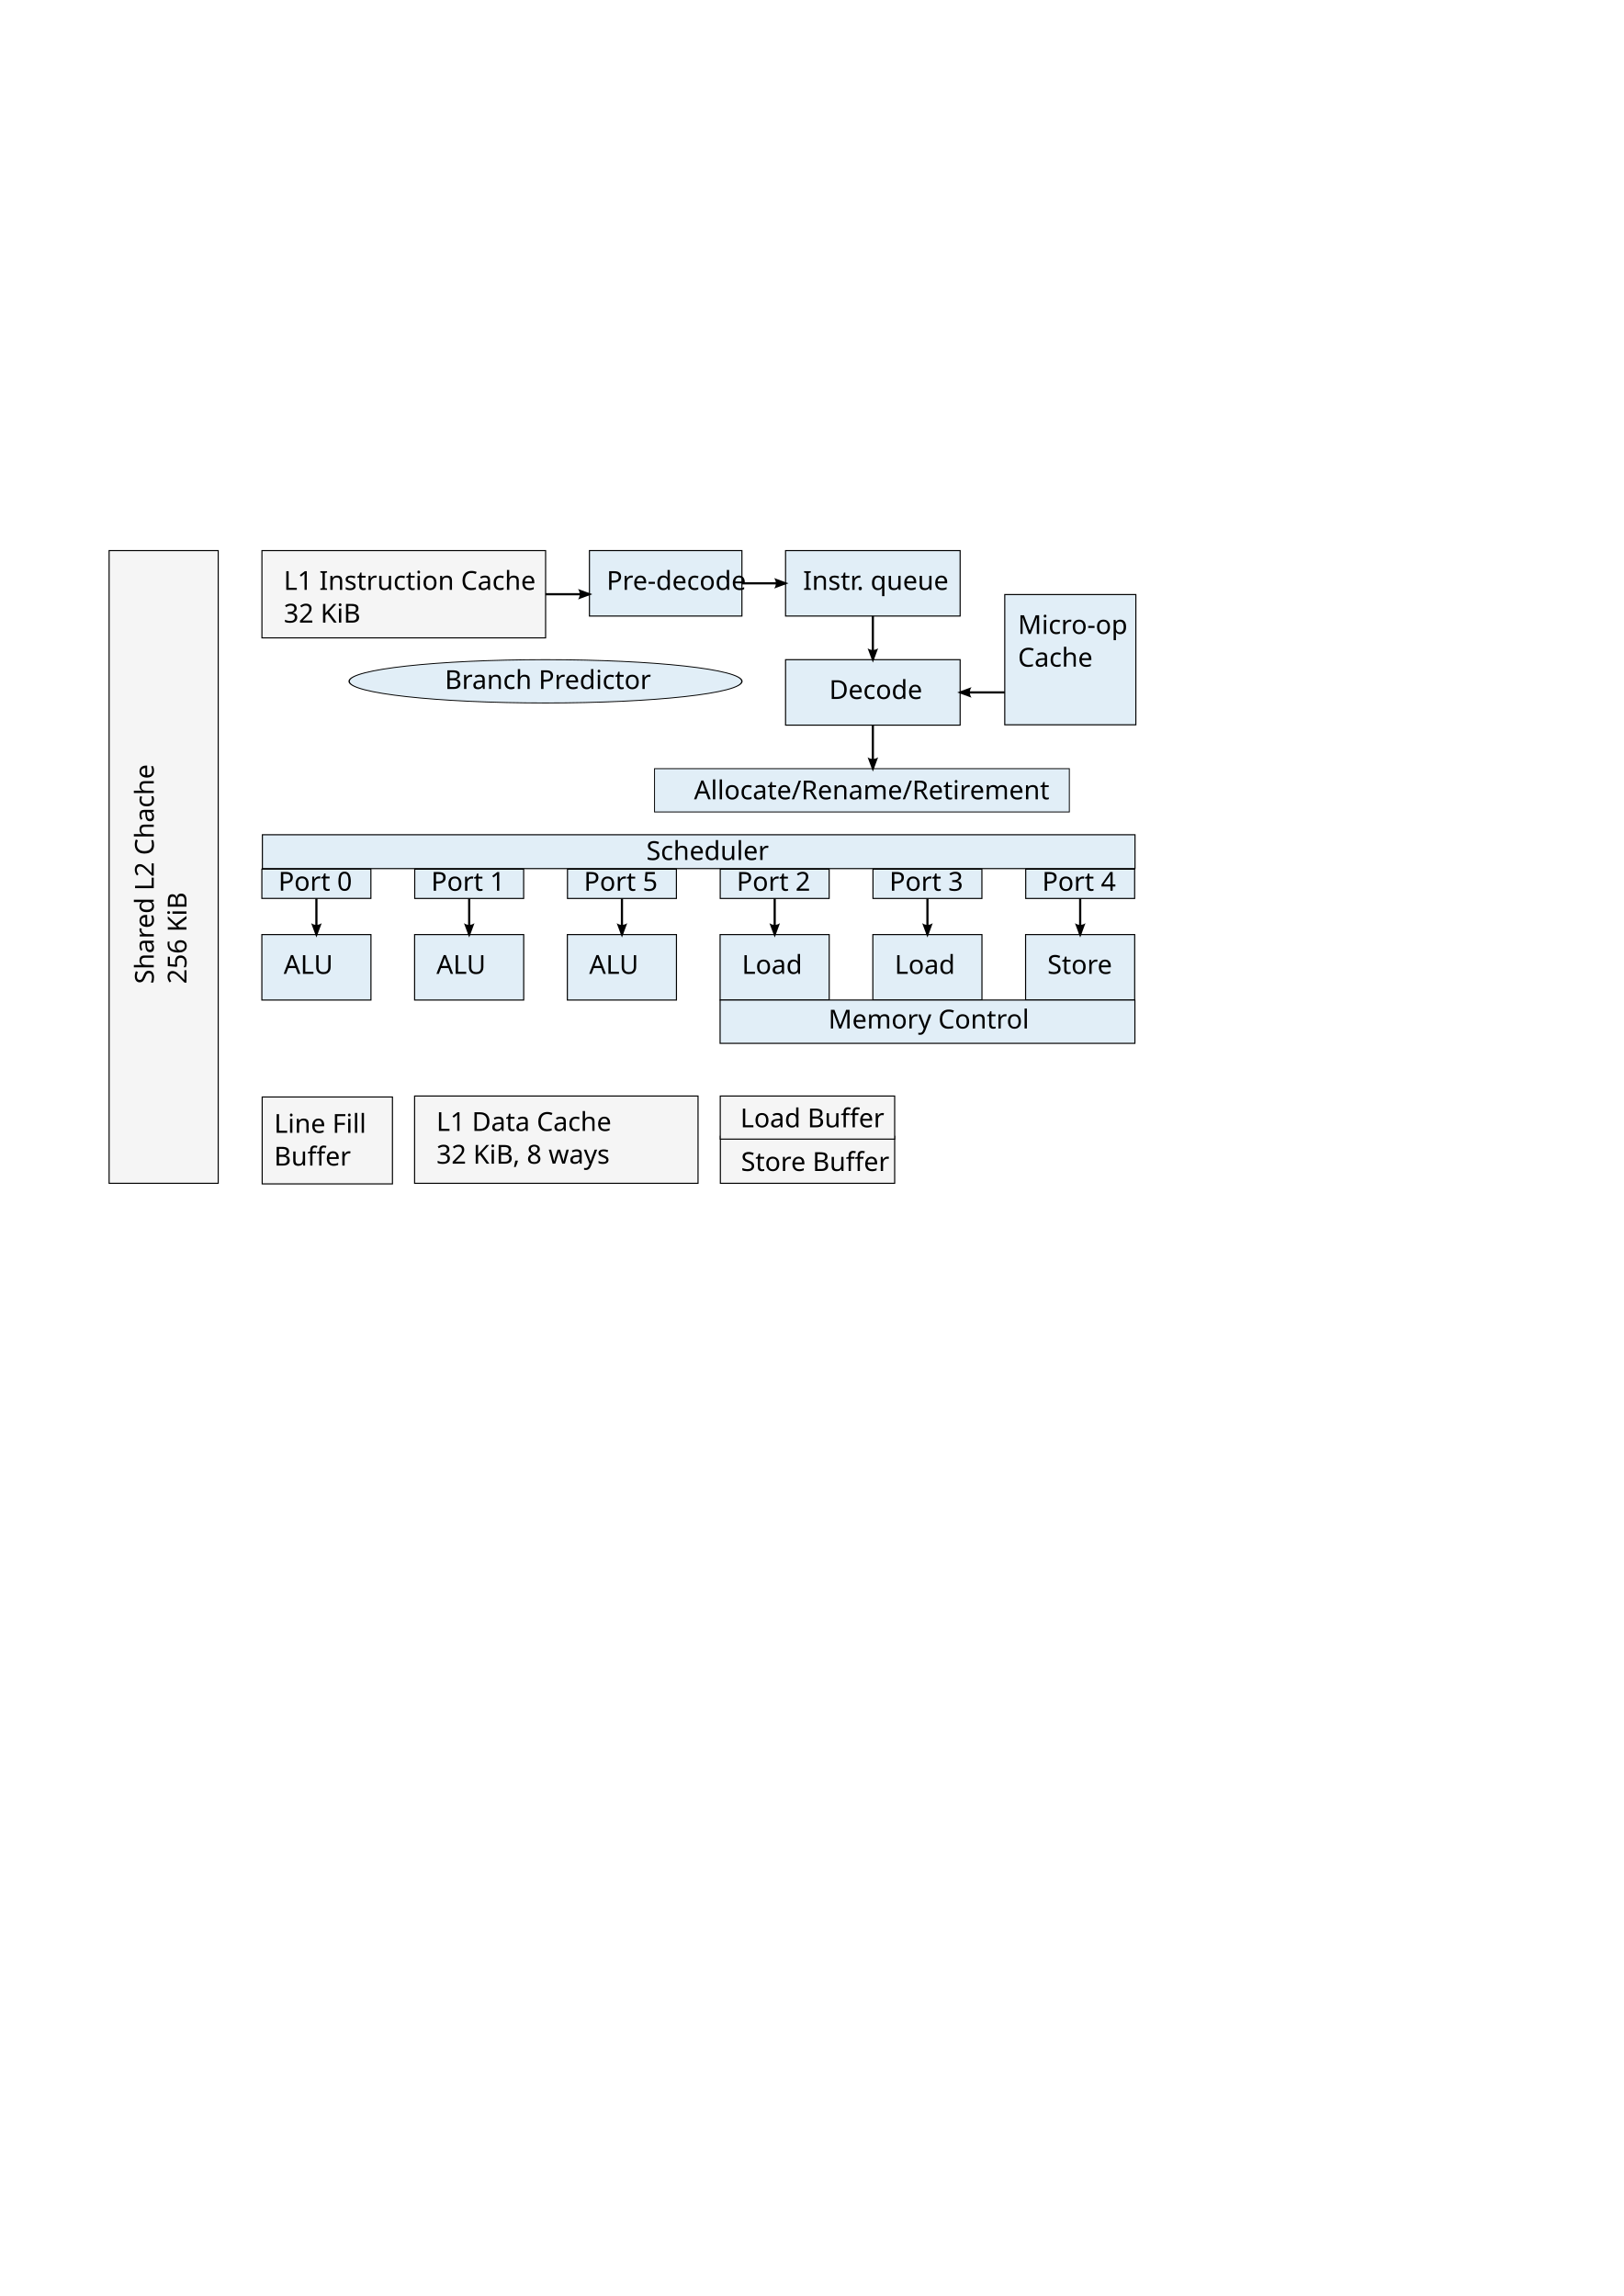
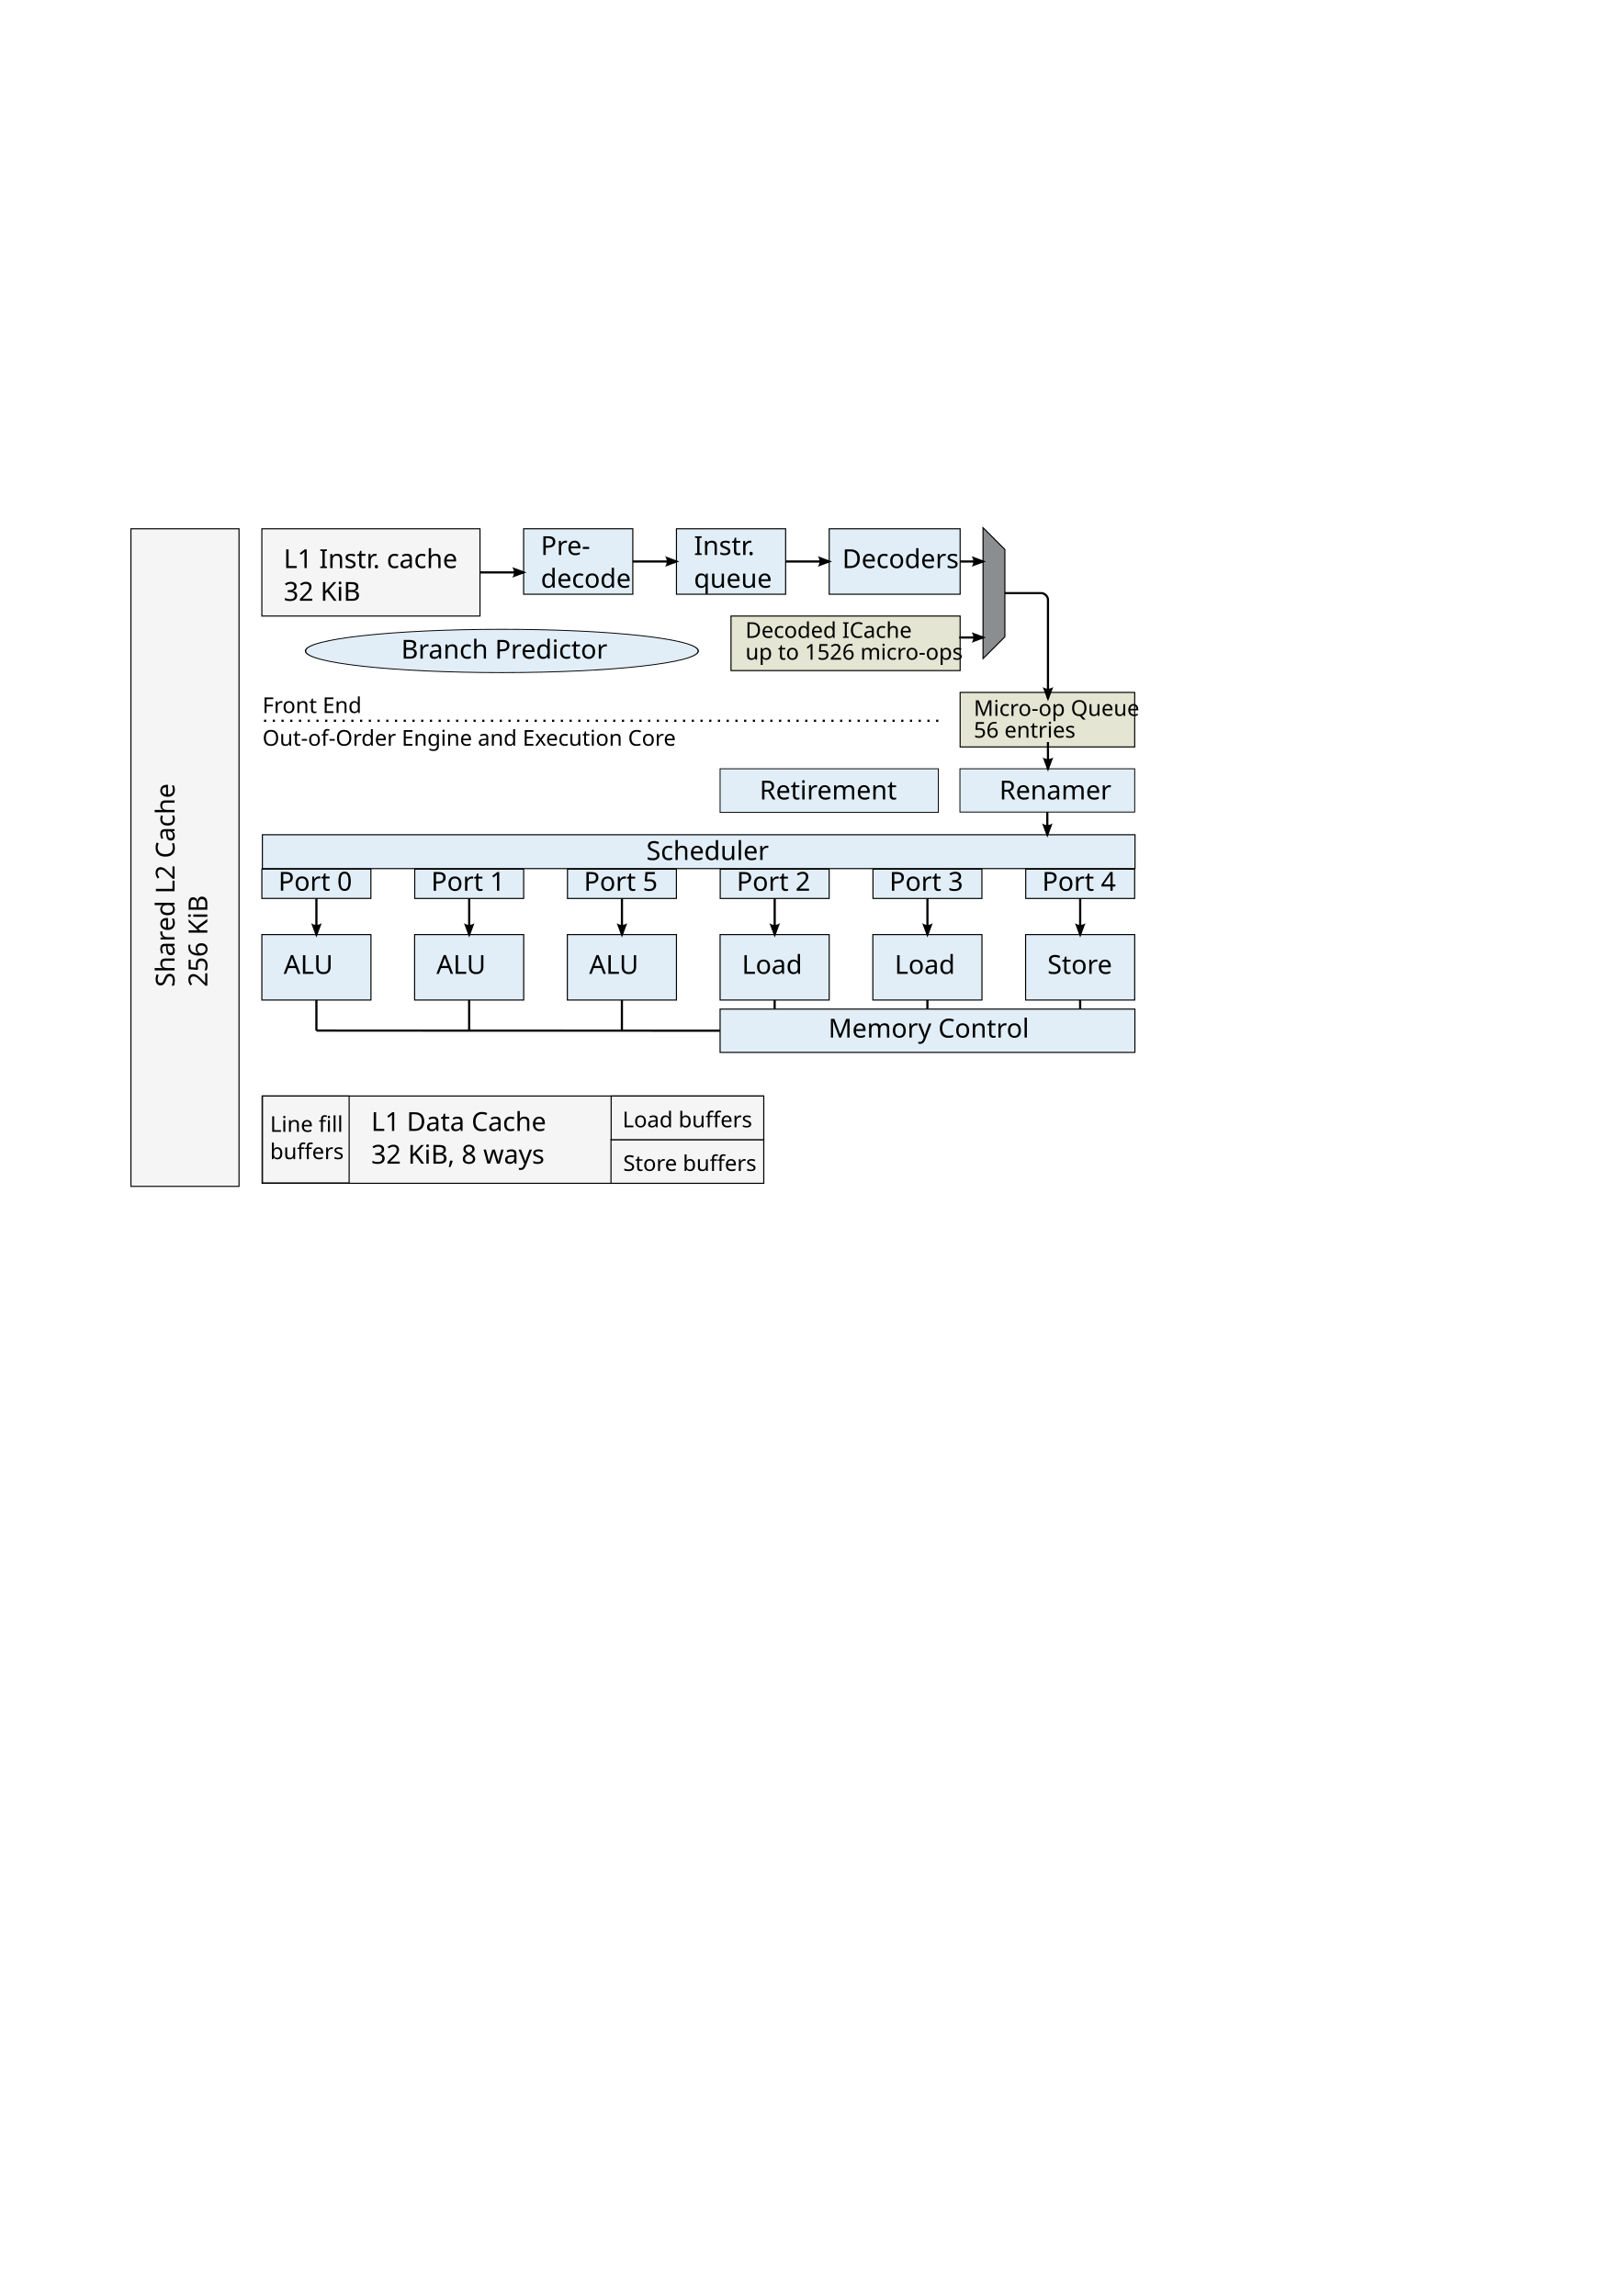
<svg xmlns="http://www.w3.org/2000/svg" width="744.094" height="1052.362" id="svg2" version="1.1">
  <defs id="defs4">
    <marker orient="auto" refY="0.0" refX="0.0" id="Arrow2Mend" style="overflow:visible;">
      <path id="path3941" style="fill-rule:evenodd;stroke-width:0.625;stroke-linejoin:round;" d="M 8.719,4.034 L -2.207,0.016 L 8.719,-4.002 C 6.973,-1.63 6.983,1.616 8.719,4.034 z " transform="scale(0.6) rotate(180) translate(0,0)" />
    </marker>
  </defs>
  <g id="layer1">
-     <rect style="fill:#f5f5f5;fill-opacity:1;stroke:#000000;stroke-width:0.5;stroke-miterlimit:4;stroke-opacity:1;stroke-dasharray:none;stroke-dashoffset:0" id="rect2987" width="130" height="40" x="120.035" y="252.362" />
-     <rect style="fill:#e1eef7;fill-opacity:1;stroke:#000000;stroke-width:0.5;stroke-miterlimit:4;stroke-opacity:1;stroke-dasharray:none;stroke-dashoffset:0" id="rect2987-2" width="69.881" height="30.01" x="270.119" y="252.357" />
-     <rect style="fill:#e1eef7;fill-opacity:1;stroke:#000000;stroke-width:0.407;stroke-miterlimit:4;stroke-opacity:1;stroke-dasharray:none;stroke-dashoffset:0" id="rect2987-9" width="190.093" height="19.843" x="299.953" y="352.316" />
-     <text xml:space="preserve" style="font-size:12px;font-style:normal;font-variant:normal;font-weight:normal;font-stretch:normal;line-height:125%;letter-spacing:0px;word-spacing:0px;fill:#000000;fill-opacity:1;stroke:none;font-family:cmr10;-inkscape-font-specification:cmr10" x="130.035" y="270.362" id="text3782">
-       <tspan id="tspan3784" x="130.035" y="270.362">L1 Instruction Cache</tspan>
-       <tspan x="130.035" y="285.362" id="tspan6061">32 KiB</tspan>
+     <rect style="fill:#f5f5f5;fill-opacity:1;stroke:#000000;stroke-width:0.5;stroke-miterlimit:4;stroke-opacity:1;stroke-dasharray:none;stroke-dashoffset:0" id="rect2987" width="99.965" height="40" x="120" y="242.362" />
+     <rect style="fill:#e1eef7;fill-opacity:1;stroke:#000000;stroke-width:0.5;stroke-miterlimit:4;stroke-opacity:1;stroke-dasharray:none;stroke-dashoffset:0" id="rect2987-2" width="50.035" height="30.01" x="239.965" y="242.353" />
+     <rect style="fill:#e1eef7;fill-opacity:1;stroke:#000000;stroke-width:0.407;stroke-miterlimit:4;stroke-opacity:1;stroke-dasharray:none;stroke-dashoffset:0" id="rect2987-9" width="80.093" height="19.843" x="439.907" y="352.362" />
+     <text xml:space="preserve" style="font-size:12px;font-style:normal;font-variant:normal;font-weight:normal;font-stretch:normal;line-height:125%;letter-spacing:0px;word-spacing:0px;fill:#000000;fill-opacity:1;stroke:none;font-family:cmr10;-inkscape-font-specification:cmr10" x="130" y="260.362" id="text3782">
+       <tspan id="tspan3784" x="130" y="260.362">L1 Instr. cache</tspan>
+       <tspan x="130" y="275.362" id="tspan6061">32 KiB</tspan>
    </text>
-     <text xml:space="preserve" style="font-size:12px;font-style:normal;font-variant:normal;font-weight:normal;font-stretch:normal;line-height:125%;letter-spacing:0px;word-spacing:0px;fill:#000000;fill-opacity:1;stroke:none;font-family:cmr10;-inkscape-font-specification:cmr10" x="278" y="270.362" id="text3786">
-       <tspan id="tspan3788" x="278" y="270.362">Pre-decode</tspan>
+     <text xml:space="preserve" style="font-size:12px;font-style:normal;font-variant:normal;font-weight:normal;font-stretch:normal;line-height:100%;letter-spacing:0px;word-spacing:0px;fill:#000000;fill-opacity:1;stroke:none;font-family:cmr10;-inkscape-font-specification:cmr10" x="247.846" y="254.357" id="text3786">
+       <tspan id="tspan3788" x="247.846" y="254.357">Pre-</tspan>
+       <tspan x="247.846" y="269.357" id="tspan5131">decode</tspan>
    </text>
-     <rect style="fill:#e1eef7;fill-opacity:1;stroke:#000000;stroke-width:0.5;stroke-miterlimit:4;stroke-opacity:1;stroke-dasharray:none;stroke-dashoffset:0" id="rect2987-9-5" width="80" height="30" x="360" y="252.362" />
-     <text xml:space="preserve" style="font-size:12px;font-style:normal;font-variant:normal;font-weight:normal;font-stretch:normal;line-height:125%;letter-spacing:0px;word-spacing:0px;fill:#000000;fill-opacity:1;stroke:none;font-family:cmr10;-inkscape-font-specification:cmr10" x="368" y="270.362" id="text3790">
-       <tspan id="tspan3792" x="368" y="270.362">Instr. queue</tspan>
+     <rect style="fill:#e1eef7;fill-opacity:1;stroke:#000000;stroke-width:0.5;stroke-miterlimit:4;stroke-opacity:1;stroke-dasharray:none;stroke-dashoffset:0" id="rect2987-9-5" width="50.035" height="30" x="310" y="242.362" />
+     <text xml:space="preserve" style="font-size:12px;font-style:normal;font-variant:normal;font-weight:normal;font-stretch:normal;line-height:100%;letter-spacing:0px;word-spacing:0px;fill:#000000;fill-opacity:1;stroke:none;font-family:cmr10;-inkscape-font-specification:cmr10" x="318" y="254.362" id="text3790">
+       <tspan id="tspan3792" x="318" y="254.362">Instr. </tspan>
+       <tspan x="318" y="269.362" id="tspan5133">queue</tspan>
    </text>
-     <rect style="fill:#e1eef7;fill-opacity:1;stroke:#000000;stroke-width:0.5;stroke-miterlimit:4;stroke-opacity:1;stroke-dasharray:none;stroke-dashoffset:0" id="rect2987-9-5-6" width="80" height="30" x="360" y="302.362" />
-     <text xml:space="preserve" style="font-size:12px;font-style:normal;font-variant:normal;font-weight:normal;font-stretch:normal;line-height:125%;letter-spacing:0px;word-spacing:0px;fill:#000000;fill-opacity:1;stroke:none;font-family:cmr10;-inkscape-font-specification:cmr10" x="380" y="320.362" id="text3794">
-       <tspan id="tspan3796" x="380" y="320.362">Decode</tspan>
+     <rect style="fill:#e1eef7;fill-opacity:1;stroke:#000000;stroke-width:0.5;stroke-miterlimit:4;stroke-opacity:1;stroke-dasharray:none;stroke-dashoffset:0" id="rect2987-9-5-6" width="60" height="30" x="380" y="242.362" />
+     <text xml:space="preserve" style="font-size:12px;font-style:normal;font-variant:normal;font-weight:normal;font-stretch:normal;line-height:125%;letter-spacing:0px;word-spacing:0px;fill:#000000;fill-opacity:1;stroke:none;font-family:cmr10;-inkscape-font-specification:cmr10" x="386" y="260.362" id="text3794">
+       <tspan id="tspan3796" x="386" y="260.362">Decoders</tspan>
    </text>
-     <rect style="fill:#e1eef7;fill-opacity:1;stroke:#000000;stroke-width:0.5;stroke-miterlimit:4;stroke-opacity:1;stroke-dasharray:none;stroke-dashoffset:0" id="rect2987-9-5-6-0" width="60.074" height="59.7" x="460.452" y="272.511" />
-     <text xml:space="preserve" style="font-size:12px;font-style:normal;font-variant:normal;font-weight:normal;font-stretch:normal;line-height:125%;letter-spacing:0px;word-spacing:0px;fill:#000000;fill-opacity:1;stroke:none;font-family:cmr10;-inkscape-font-specification:cmr10" x="466.489" y="290.559" id="text3798">
-       <tspan x="466.489" y="290.559" id="tspan5589">Micro-op</tspan>
-       <tspan x="466.489" y="305.559" id="tspan5593">Cache</tspan>
+     <rect style="fill:#e4e5d2;fill-opacity:1;stroke:#000000;stroke-width:0.5;stroke-miterlimit:4;stroke-opacity:1;stroke-dasharray:none;stroke-dashoffset:0" id="rect2987-9-5-6-0" width="105" height="25" x="335" y="282.362" />
+     <text xml:space="preserve" style="font-size:10px;font-style:normal;font-variant:normal;font-weight:normal;font-stretch:normal;line-height:100%;letter-spacing:0px;word-spacing:0px;fill:#000000;fill-opacity:1;stroke:none;font-family:cmr10;-inkscape-font-specification:cmr10" x="341.596" y="292.362" id="text3798">
+       <tspan x="341.596" y="292.362" id="tspan5593">Decoded ICache</tspan>
+       <tspan x="341.596" y="302.362" id="tspan5803">up to 1526 micro-ops</tspan>
    </text>
-     <path style="fill:none;stroke:#000000;stroke-width:1px;stroke-linecap:butt;stroke-linejoin:miter;stroke-opacity:1;marker-end:url(#Arrow2Mend)" d="m 250.035,272.362 20.084,0" id="path3902" />
-     <path style="fill:none;stroke:#000000;stroke-width:1px;stroke-linecap:butt;stroke-linejoin:miter;stroke-opacity:1;marker-end:url(#Arrow2Mend)" d="m 340,267.362 20,0" id="path3904" />
-     <path style="fill:none;stroke:#000000;stroke-width:1px;stroke-linecap:butt;stroke-linejoin:miter;stroke-opacity:1;marker-end:url(#Arrow2Mend)" d="m 400,282.362 0,20" id="path3906" />
-     <path style="fill:none;stroke:#000000;stroke-width:1px;stroke-linecap:butt;stroke-linejoin:miter;stroke-opacity:1;marker-end:url(#Arrow2Mend)" d="m 460.452,317.362 -20.452,0" id="path3908" />
-     <text xml:space="preserve" style="font-size:12px;font-style:normal;font-variant:normal;font-weight:normal;font-stretch:normal;line-height:125%;letter-spacing:0px;word-spacing:0px;fill:#000000;fill-opacity:1;stroke:none;font-family:cmr10;-inkscape-font-specification:cmr10" x="318.035" y="366.362" id="text3802">
-       <tspan id="tspan3804" x="318.035" y="366.362">Allocate/Rename/Retirement</tspan>
+     <path style="fill:none;stroke:#000000;stroke-width:1px;stroke-linecap:butt;stroke-linejoin:miter;stroke-opacity:1;marker-end:url(#Arrow2Mend);display:inline" d="m 219.965,262.362 20,0" id="path3902" />
+     <path style="fill:none;stroke:#000000;stroke-width:1px;stroke-linecap:butt;stroke-linejoin:miter;stroke-opacity:1;marker-end:url(#Arrow2Mend);display:inline" d="m 290,257.357 20,0" id="path3904" />
+     <path style="fill:none;stroke:#000000;stroke-width:1px;stroke-linecap:butt;stroke-linejoin:miter;stroke-opacity:1;marker-end:url(#Arrow2Mend)" d="m 360.035,257.362 19.965,0" id="path3906" />
+     <text xml:space="preserve" style="font-size:12px;font-style:normal;font-variant:normal;font-weight:normal;font-stretch:normal;line-height:125%;letter-spacing:0px;word-spacing:0px;fill:#000000;fill-opacity:1;stroke:none;font-family:cmr10;-inkscape-font-specification:cmr10" x="457.989" y="366.409" id="text3802">
+       <tspan id="tspan3804" x="457.989" y="366.409">Renamer</tspan>
    </text>
    <rect style="fill:#e1eef7;fill-opacity:1;stroke:#000000;stroke-width:0.5;stroke-miterlimit:4;stroke-opacity:1;stroke-dasharray:none;stroke-dashoffset:0" id="rect4921" width="399.906" height="15.523" x="120.239" y="382.601" />
    <text xml:space="preserve" style="font-size:12px;font-style:normal;font-variant:normal;font-weight:normal;font-stretch:normal;line-height:125%;letter-spacing:0px;word-spacing:0px;fill:#000000;fill-opacity:1;stroke:none;font-family:cmr10;-inkscape-font-specification:cmr10" x="296.192" y="394.171" id="text4923">
      <tspan id="tspan4925" x="296.192" y="394.171">Scheduler</tspan>
    </text>
    <rect style="fill:#e1eef7;fill-opacity:1;stroke:#000000;stroke-width:0.5;stroke-miterlimit:4;stroke-opacity:1;stroke-dasharray:none;stroke-dashoffset:0" id="rect4927" width="49.972" height="13.421" x="120" y="398.362" />
    <text xml:space="preserve" style="font-size:12px;font-style:normal;font-variant:normal;font-weight:normal;font-stretch:normal;line-height:125%;letter-spacing:0px;word-spacing:0px;fill:#000000;fill-opacity:1;stroke:none;font-family:cmr10;-inkscape-font-specification:cmr10" x="127.557" y="408.226" id="text4937">
      <tspan id="tspan4939" x="127.557" y="408.226">Port 0</tspan>
    </text>
    <rect style="fill:#e1eef7;fill-opacity:1;stroke:#000000;stroke-width:0.5;stroke-miterlimit:4;stroke-opacity:1;stroke-dasharray:none;stroke-dashoffset:0" id="rect4927-6" width="49.921" height="13.421" x="190.057" y="398.384" />
    <text xml:space="preserve" style="font-size:12px;font-style:normal;font-variant:normal;font-weight:normal;font-stretch:normal;line-height:125%;letter-spacing:0px;word-spacing:0px;fill:#000000;fill-opacity:1;stroke:none;font-family:cmr10;-inkscape-font-specification:cmr10" x="197.589" y="408.273" id="text4937-3">
      <tspan id="tspan4939-6" x="197.589" y="408.273">Port 1</tspan>
    </text>
    <rect style="fill:#e1eef7;fill-opacity:1;stroke:#000000;stroke-width:0.5;stroke-miterlimit:4;stroke-opacity:1;stroke-dasharray:none;stroke-dashoffset:0" id="rect4927-3" width="49.921" height="13.421" x="260.057" y="398.384" />
    <text xml:space="preserve" style="font-size:12px;font-style:normal;font-variant:normal;font-weight:normal;font-stretch:normal;line-height:125%;letter-spacing:0px;word-spacing:0px;fill:#000000;fill-opacity:1;stroke:none;font-family:cmr10;-inkscape-font-specification:cmr10" x="267.589" y="408.273" id="text4937-8">
      <tspan id="tspan4939-2" x="267.589" y="408.273">Port 5</tspan>
    </text>
    <rect style="fill:#e1eef7;fill-opacity:1;stroke:#000000;stroke-width:0.5;stroke-miterlimit:4;stroke-opacity:1;stroke-dasharray:none;stroke-dashoffset:0" id="rect4927-7" width="49.921" height="13.421" x="330.057" y="398.384" />
    <text xml:space="preserve" style="font-size:12px;font-style:normal;font-variant:normal;font-weight:normal;font-stretch:normal;line-height:125%;letter-spacing:0px;word-spacing:0px;fill:#000000;fill-opacity:1;stroke:none;font-family:cmr10;-inkscape-font-specification:cmr10" x="337.589" y="408.273" id="text4937-0">
      <tspan id="tspan4939-4" x="337.589" y="408.273">Port 2</tspan>
    </text>
    <rect style="fill:#e1eef7;fill-opacity:1;stroke:#000000;stroke-width:0.5;stroke-miterlimit:4;stroke-opacity:1;stroke-dasharray:none;stroke-dashoffset:0" id="rect4927-4" width="49.921" height="13.421" x="400.057" y="398.384" />
    <text xml:space="preserve" style="font-size:12px;font-style:normal;font-variant:normal;font-weight:normal;font-stretch:normal;line-height:125%;letter-spacing:0px;word-spacing:0px;fill:#000000;fill-opacity:1;stroke:none;font-family:cmr10;-inkscape-font-specification:cmr10" x="407.589" y="408.273" id="text4937-05">
      <tspan id="tspan4939-8" x="407.589" y="408.273">Port 3</tspan>
    </text>
    <rect style="fill:#e1eef7;fill-opacity:1;stroke:#000000;stroke-width:0.5;stroke-miterlimit:4;stroke-opacity:1;stroke-dasharray:none;stroke-dashoffset:0" id="rect4927-69" width="49.921" height="13.421" x="470.057" y="398.384" />
    <text xml:space="preserve" style="font-size:12px;font-style:normal;font-variant:normal;font-weight:normal;font-stretch:normal;line-height:125%;letter-spacing:0px;word-spacing:0px;fill:#000000;fill-opacity:1;stroke:none;font-family:cmr10;-inkscape-font-specification:cmr10" x="477.589" y="408.273" id="text4937-9">
      <tspan id="tspan4939-9" x="477.589" y="408.273">Port 4</tspan>
    </text>
-     <rect style="fill:#f5f5f5;fill-opacity:1;stroke:#000000;stroke-width:0.5;stroke-miterlimit:4;stroke-opacity:1;stroke-dasharray:none;stroke-dashoffset:0" id="rect5069" width="50" height="290" x="50" y="252.362" />
-     <text xml:space="preserve" style="font-size:12px;font-style:normal;font-variant:normal;font-weight:normal;font-stretch:normal;text-align:start;line-height:125%;letter-spacing:0px;word-spacing:0px;writing-mode:lr-tb;text-anchor:start;fill:#000000;fill-opacity:1;stroke:none;font-family:cmr10;-inkscape-font-specification:cmr10" x="-450.96" y="70.461" id="text5071" transform="matrix(0,-1,1,0,0,0)">
-       <tspan x="-450.96" y="70.461" id="tspan6059">Shared L2 Chache</tspan>
-       <tspan x="-450.96" y="85.461" id="tspan6067">256 KiB</tspan>
+     <rect style="fill:#f5f5f5;fill-opacity:1;stroke:#000000;stroke-width:0.5;stroke-miterlimit:4;stroke-opacity:1;stroke-dasharray:none;stroke-dashoffset:0" id="rect5069" width="49.539" height="301.402" x="60" y="242.362" />
+     <text xml:space="preserve" style="font-size:12px;font-style:normal;font-variant:normal;font-weight:normal;font-stretch:normal;text-align:start;line-height:125%;letter-spacing:0px;word-spacing:0px;writing-mode:lr-tb;text-anchor:start;fill:#000000;fill-opacity:1;stroke:none;font-family:cmr10;-inkscape-font-specification:cmr10" x="-452.362" y="80" id="text5071" transform="matrix(0,-1,1,0,0,0)">
+       <tspan x="-452.362" y="80" id="tspan6059">Shared L2 Cache</tspan>
+       <tspan x="-452.362" y="95" id="tspan6067">256 KiB</tspan>
    </text>
    <rect style="fill:#e1eef7;fill-opacity:1;stroke:#000000;stroke-width:0.5;stroke-miterlimit:4;stroke-opacity:1;stroke-dasharray:none;stroke-dashoffset:0" id="rect5077" width="50" height="30" x="120" y="428.362" />
    <text xml:space="preserve" style="font-size:12px;font-style:normal;font-variant:normal;font-weight:normal;font-stretch:normal;line-height:125%;letter-spacing:0px;word-spacing:0px;fill:#000000;fill-opacity:1;stroke:none;font-family:cmr10;-inkscape-font-specification:cmr10" x="130" y="446.362" id="text5079">
      <tspan id="tspan5081" x="130" y="446.362">ALU</tspan>
    </text>
    <rect style="fill:#e1eef7;fill-opacity:1;stroke:#000000;stroke-width:0.5;stroke-miterlimit:4;stroke-opacity:1;stroke-dasharray:none;stroke-dashoffset:0" id="rect5077-3" width="50" height="30" x="190" y="428.362" />
    <text xml:space="preserve" style="font-size:12px;font-style:normal;font-variant:normal;font-weight:normal;font-stretch:normal;line-height:125%;letter-spacing:0px;word-spacing:0px;fill:#000000;fill-opacity:1;stroke:none;font-family:cmr10;-inkscape-font-specification:cmr10" x="200" y="446.362" id="text5079-7">
      <tspan id="tspan5081-3" x="200" y="446.362">ALU</tspan>
    </text>
    <rect style="fill:#e1eef7;fill-opacity:1;stroke:#000000;stroke-width:0.5;stroke-miterlimit:4;stroke-opacity:1;stroke-dasharray:none;stroke-dashoffset:0" id="rect5077-1" width="50" height="30" x="260" y="428.362" />
    <text xml:space="preserve" style="font-size:12px;font-style:normal;font-variant:normal;font-weight:normal;font-stretch:normal;line-height:125%;letter-spacing:0px;word-spacing:0px;fill:#000000;fill-opacity:1;stroke:none;font-family:cmr10;-inkscape-font-specification:cmr10" x="270" y="446.362" id="text5079-1">
      <tspan id="tspan5081-8" x="270" y="446.362">ALU</tspan>
    </text>
    <rect style="fill:#e1eef7;fill-opacity:1;stroke:#000000;stroke-width:0.5;stroke-miterlimit:4;stroke-opacity:1;stroke-dasharray:none;stroke-dashoffset:0" id="rect5077-4" width="50" height="30" x="330" y="428.362" />
    <text xml:space="preserve" style="font-size:12px;font-style:normal;font-variant:normal;font-weight:normal;font-stretch:normal;line-height:125%;letter-spacing:0px;word-spacing:0px;fill:#000000;fill-opacity:1;stroke:none;font-family:cmr10;-inkscape-font-specification:cmr10" x="340" y="446.362" id="text5079-15">
      <tspan id="tspan5081-9" x="340" y="446.362">Load</tspan>
    </text>
    <rect style="fill:#e1eef7;fill-opacity:1;stroke:#000000;stroke-width:0.5;stroke-miterlimit:4;stroke-opacity:1;stroke-dasharray:none;stroke-dashoffset:0" id="rect5077-4-8" width="50" height="30" x="400" y="428.362" />
    <text xml:space="preserve" style="font-size:12px;font-style:normal;font-variant:normal;font-weight:normal;font-stretch:normal;line-height:125%;letter-spacing:0px;word-spacing:0px;fill:#000000;fill-opacity:1;stroke:none;font-family:cmr10;-inkscape-font-specification:cmr10" x="410" y="446.362" id="text5079-15-9">
      <tspan id="tspan5081-9-4" x="410" y="446.362">Load</tspan>
    </text>
    <rect style="fill:#e1eef7;fill-opacity:1;stroke:#000000;stroke-width:0.5;stroke-miterlimit:4;stroke-opacity:1;stroke-dasharray:none;stroke-dashoffset:0" id="rect5077-4-8-1" width="50" height="30" x="470" y="428.362" />
    <text xml:space="preserve" style="font-size:12px;font-style:normal;font-variant:normal;font-weight:normal;font-stretch:normal;line-height:125%;letter-spacing:0px;word-spacing:0px;fill:#000000;fill-opacity:1;stroke:none;font-family:cmr10;-inkscape-font-specification:cmr10" x="480" y="446.362" id="text5079-15-9-0">
      <tspan id="tspan5081-9-4-8" x="480" y="446.362">Store</tspan>
    </text>
    <path style="fill:none;stroke:#000000;stroke-width:1px;stroke-linecap:butt;stroke-linejoin:miter;stroke-opacity:1;marker-end:url(#Arrow2Mend)" d="m 215.018,411.805 0,16.557" id="path5179" />
    <path style="fill:none;stroke:#000000;stroke-width:1px;stroke-linecap:butt;stroke-linejoin:miter;stroke-opacity:1;marker-end:url(#Arrow2Mend)" d="m 285.018,411.805 0,16.557" id="path5181" />
    <path style="fill:none;stroke:#000000;stroke-width:1px;stroke-linecap:butt;stroke-linejoin:miter;stroke-opacity:1;marker-end:url(#Arrow2Mend)" d="m 355.018,411.805 0,16.557" id="path5183" />
    <path style="fill:none;stroke:#000000;stroke-width:1px;stroke-linecap:butt;stroke-linejoin:miter;stroke-opacity:1;marker-end:url(#Arrow2Mend)" d="m 425.018,411.805 0,16.557" id="path5185" />
    <path style="fill:none;stroke:#000000;stroke-width:1px;stroke-linecap:butt;stroke-linejoin:miter;stroke-opacity:1;marker-end:url(#Arrow2Mend)" d="m 495.018,411.805 0,16.557" id="path5187" />
-     <rect style="fill:#e1eef7;fill-opacity:1;stroke:#000000;stroke-width:0.5;stroke-miterlimit:4;stroke-opacity:1;stroke-dasharray:none;stroke-dashoffset:0" id="rect5371" width="190.09" height="19.849" x="330" y="458.362" />
-     <text xml:space="preserve" style="font-size:12px;font-style:normal;font-variant:normal;font-weight:normal;font-stretch:normal;line-height:125%;letter-spacing:0px;word-spacing:0px;fill:#000000;fill-opacity:1;stroke:none;font-family:cmr10;-inkscape-font-specification:cmr10" x="379.623" y="471.407" id="text5373">
-       <tspan id="tspan5375" x="379.623" y="471.407">Memory Control</tspan>
+     <rect style="fill:#e1eef7;fill-opacity:1;stroke:#000000;stroke-width:0.5;stroke-miterlimit:4;stroke-opacity:1;stroke-dasharray:none;stroke-dashoffset:0" id="rect5371" width="190.09" height="19.849" x="330" y="462.513" />
+     <text xml:space="preserve" style="font-size:12px;font-style:normal;font-variant:normal;font-weight:normal;font-stretch:normal;line-height:125%;letter-spacing:0px;word-spacing:0px;fill:#000000;fill-opacity:1;stroke:none;font-family:cmr10;-inkscape-font-specification:cmr10" x="379.623" y="475.558" id="text5373">
+       <tspan id="tspan5375" x="379.623" y="475.558">Memory Control</tspan>
    </text>
-     <rect style="fill:#f5f5f5;fill-opacity:1;stroke:#000000;stroke-width:0.5;stroke-miterlimit:4;stroke-opacity:1;stroke-dasharray:none;stroke-dashoffset:0" id="rect5377" width="129.895" height="40.008" x="189.996" y="502.358" />
-     <text xml:space="preserve" style="font-size:12px;font-style:normal;font-variant:normal;font-weight:normal;font-stretch:normal;line-height:125%;letter-spacing:0px;word-spacing:0px;fill:#000000;fill-opacity:1;stroke:none;font-family:cmr10;-inkscape-font-specification:cmr10" x="200" y="518.362" id="text5379">
-       <tspan id="tspan5381" x="200" y="518.362">L1 Data Cache</tspan>
-       <tspan x="200" y="533.362" id="tspan6027">32 KiB, 8 ways</tspan>
+     <rect style="fill:#f5f5f5;fill-opacity:1;stroke:#000000;stroke-width:0.5;stroke-miterlimit:4;stroke-opacity:1;stroke-dasharray:none;stroke-dashoffset:0" id="rect5377" width="229.895" height="40.008" x="120.105" y="502.354" />
+     <text xml:space="preserve" style="font-size:12px;font-style:normal;font-variant:normal;font-weight:normal;font-stretch:normal;line-height:125%;letter-spacing:0px;word-spacing:0px;fill:#000000;fill-opacity:1;stroke:none;font-family:cmr10;-inkscape-font-specification:cmr10" x="170.109" y="518.358" id="text5379">
+       <tspan id="tspan5381" x="170.109" y="518.358">L1 Data Cache</tspan>
+       <tspan x="170.109" y="533.358" id="tspan6027">32 KiB, 8 ways</tspan>
    </text>
-     <path style="fill:none;stroke:#000000;stroke-width:1px;stroke-linecap:butt;stroke-linejoin:miter;stroke-opacity:1;marker-end:url(#Arrow2Mend)" d="m 400,332.362 0,19.953" id="path5595" />
-     <rect style="fill:#f5f5f5;fill-opacity:1;stroke:#000000;stroke-width:0.502;stroke-linecap:butt;stroke-linejoin:miter;stroke-miterlimit:4;stroke-opacity:1;stroke-dasharray:none;stroke-dashoffset:0" id="rect5802" width="79.875" height="21.555" x="330.125" y="520.807" />
-     <text xml:space="preserve" style="font-size:12px;font-style:normal;font-variant:normal;font-weight:normal;font-stretch:normal;line-height:125%;letter-spacing:0px;word-spacing:0px;fill:#000000;fill-opacity:1;stroke:none;font-family:cmr10;-inkscape-font-specification:cmr10" x="339.582" y="536.69" id="text5804">
-       <tspan id="tspan5806" x="339.582" y="536.69">Store Buffer</tspan>
+     <rect style="fill:#f5f5f5;fill-opacity:1;stroke:#000000;stroke-width:0.502;stroke-linecap:butt;stroke-linejoin:miter;stroke-miterlimit:4;stroke-opacity:1;stroke-dasharray:none;stroke-dashoffset:0" id="rect5802" width="70" height="20" x="280" y="522.362" />
+     <text xml:space="preserve" style="font-size:10px;font-style:normal;font-variant:normal;font-weight:normal;font-stretch:normal;line-height:125%;letter-spacing:0px;word-spacing:0px;fill:#000000;fill-opacity:1;stroke:none;font-family:cmr10;-inkscape-font-specification:cmr10" x="285.582" y="536.69" id="text5804">
+       <tspan id="tspan5806" x="285.582" y="536.69">Store buffers</tspan>
    </text>
    <path style="fill:none;stroke:#000000;stroke-width:1px;stroke-linecap:butt;stroke-linejoin:miter;stroke-opacity:1;marker-end:url(#Arrow2Mend)" d="m 145,411.783 0,16.579" id="path5808" />
-     <path style="fill:#e1eef7;fill-opacity:1;stroke:#000000;stroke-width:0.615;stroke-linecap:butt;stroke-linejoin:miter;stroke-miterlimit:4;stroke-opacity:1;stroke-dasharray:none;stroke-dashoffset:0" id="path5997" d="m 340,317.362 a 90,15 0 1 1 -180,0 90,15 0 1 1 180,0 z" transform="matrix(1.000014,0,0,0.6615154,-0.00337432,102.3437)" />
-     <text xml:space="preserve" style="font-size:12px;font-style:normal;font-variant:normal;font-weight:normal;font-stretch:normal;line-height:125%;letter-spacing:0px;word-spacing:0px;fill:#000000;fill-opacity:1;stroke:none;font-family:cmr10;-inkscape-font-specification:cmr10" x="203.857" y="315.791" id="text5999">
-       <tspan id="tspan6001" x="203.857" y="315.791">Branch Predictor</tspan>
+     <path style="fill:#e1eef7;fill-opacity:1;stroke:#000000;stroke-width:0.615;stroke-linecap:butt;stroke-linejoin:miter;stroke-miterlimit:4;stroke-opacity:1;stroke-dasharray:none;stroke-dashoffset:0" id="path5997" d="m 340,317.362 a 90,15 0 1 1 -180,0 90,15 0 1 1 180,0 z" transform="matrix(1.000014,0,0,0.6615154,-20.00216,88.42221)" />
+     <text xml:space="preserve" style="font-size:12px;font-style:normal;font-variant:normal;font-weight:normal;font-stretch:normal;line-height:125%;letter-spacing:0px;word-spacing:0px;fill:#000000;fill-opacity:1;stroke:none;font-family:cmr10;-inkscape-font-specification:cmr10" x="183.858" y="301.869" id="text5999">
+       <tspan id="tspan6001" x="183.858" y="301.869">Branch Predictor</tspan>
    </text>
-     <rect style="fill:#f5f5f5;fill-opacity:1;stroke:#000000;stroke-width:0.499;stroke-linecap:butt;stroke-linejoin:miter;stroke-miterlimit:4;stroke-opacity:1;stroke-dasharray:none;stroke-dashoffset:0" id="rect5802-7" width="79.928" height="19.746" x="330.072" y="502.362" />
-     <text xml:space="preserve" style="font-size:12px;font-style:normal;font-variant:normal;font-weight:normal;font-stretch:normal;line-height:125%;letter-spacing:0px;word-spacing:0px;fill:#000000;fill-opacity:1;stroke:none;font-family:cmr10;-inkscape-font-specification:cmr10" x="339.277" y="516.69" id="text5804-6">
-       <tspan id="tspan5806-2" x="339.277" y="516.69">Load Buffer</tspan>
+     <rect style="fill:#f5f5f5;fill-opacity:1;stroke:#000000;stroke-width:0.499;stroke-linecap:butt;stroke-linejoin:miter;stroke-miterlimit:4;stroke-opacity:1;stroke-dasharray:none;stroke-dashoffset:0" id="rect5802-7" width="69.928" height="20" x="280.072" y="502.362" />
+     <text xml:space="preserve" style="font-size:10px;font-style:normal;font-variant:normal;font-weight:normal;font-stretch:normal;line-height:125%;letter-spacing:0px;word-spacing:0px;fill:#000000;fill-opacity:1;stroke:none;font-family:cmr10;-inkscape-font-specification:cmr10" x="285.277" y="516.69" id="text5804-6">
+       <tspan id="tspan5806-2" x="285.277" y="516.69">Load buffers</tspan>
    </text>
-     <rect style="fill:#f5f5f5;fill-opacity:1;stroke:#000000;stroke-width:0.5;stroke-linecap:butt;stroke-linejoin:miter;stroke-miterlimit:4;stroke-opacity:1;stroke-dasharray:none;stroke-dashoffset:0" id="rect5802-7-1" width="59.705" height="39.825" x="120.148" y="502.804" />
-     <text xml:space="preserve" style="font-size:12px;font-style:normal;font-variant:normal;font-weight:normal;font-stretch:normal;line-height:125%;letter-spacing:0px;word-spacing:0px;fill:#000000;fill-opacity:1;stroke:none;font-family:cmr10;-inkscape-font-specification:cmr10" x="125.621" y="519.227" id="text6053">
-       <tspan id="tspan6055" x="125.621" y="519.227">Line Fill</tspan>
-       <tspan x="125.621" y="534.227" id="tspan6057">Buffer</tspan>
+     <rect style="fill:#f5f5f5;fill-opacity:1;stroke:#000000;stroke-width:0.5;stroke-linecap:butt;stroke-linejoin:miter;stroke-miterlimit:4;stroke-opacity:1;stroke-dasharray:none;stroke-dashoffset:0" id="rect5802-7-1" width="39.705" height="39.825" x="120.295" y="502.362" />
+     <text xml:space="preserve" style="font-size:10px;font-style:normal;font-variant:normal;font-weight:normal;font-stretch:normal;line-height:125%;letter-spacing:0px;word-spacing:0px;fill:#000000;fill-opacity:1;stroke:none;font-family:cmr10;-inkscape-font-specification:cmr10" x="123.769" y="518.786" id="text6053">
+       <tspan id="tspan6055" x="123.769" y="518.786">Line fill</tspan>
+       <tspan x="123.769" y="531.286" id="tspan6057">buffers</tspan>
    </text>
+     <path style="fill:#8b8e90;fill-opacity:1;stroke:#000000;stroke-width:0.5;stroke-linecap:butt;stroke-linejoin:miter;stroke-miterlimit:4;stroke-opacity:1;stroke-dasharray:none" d="m 450.5,301.862 10,-10 0,-40 -10,-10 z" id="path4130" />
+     <path style="fill:none;stroke:#000000;stroke-width:1px;stroke-linecap:butt;stroke-linejoin:miter;stroke-opacity:1;marker-end:url(#Arrow2Mend)" d="m 440,257.362 10.5,0" id="path4320" />
+     <path style="fill:none;stroke:#000000;stroke-width:1px;stroke-linecap:butt;stroke-linejoin:miter;stroke-opacity:1;marker-end:url(#Arrow2Mend)" d="m 439.596,292.199 10.904,0" id="path4504" />
+     <path style="fill:none;stroke:#000000;stroke-width:1px;stroke-linecap:butt;stroke-linejoin:miter;stroke-opacity:1;display:inline" d="m 145,458.362 0,14" id="path4690" />
+     <path style="fill:none;stroke:#000000;stroke-width:1px;stroke-linecap:butt;stroke-linejoin:miter;stroke-opacity:1;marker-end:none" d="m 145,472.362 185,0.05" id="path4694" />
+     <path style="fill:none;stroke:#000000;stroke-width:1px;stroke-linecap:butt;stroke-linejoin:miter;stroke-opacity:1" d="m 215,458.362 0,14" id="path5060" />
+     <path style="fill:none;stroke:#000000;stroke-width:1px;stroke-linecap:butt;stroke-linejoin:miter;stroke-opacity:1" d="m 285,458.362 0,14" id="path5062" />
+     <path style="fill:none;stroke:#000000;stroke-width:1px;stroke-linecap:butt;stroke-linejoin:miter;stroke-opacity:1" d="m 355,458.362 0,4" id="path5064" />
+     <path style="fill:none;stroke:#000000;stroke-width:1px;stroke-linecap:butt;stroke-linejoin:miter;stroke-opacity:1" d="m 425,458.362 0,4" id="path5066" />
+     <path style="fill:none;stroke:#000000;stroke-width:1px;stroke-linecap:butt;stroke-linejoin:miter;stroke-opacity:1" d="m 495,458.362 0,4" id="path5068" />
+     <rect style="fill:#e4e5d2;fill-opacity:1;stroke:#000000;stroke-width:0.5;stroke-miterlimit:4;stroke-opacity:1;stroke-dasharray:none;stroke-dashoffset:0" id="rect5135" width="80" height="25" x="440" y="317.362" />
+     <text xml:space="preserve" style="font-size:10px;font-style:normal;font-variant:normal;font-weight:normal;font-stretch:normal;line-height:100%;letter-spacing:0px;word-spacing:0px;fill:#000000;fill-opacity:1;stroke:none;font-family:cmr10;-inkscape-font-specification:cmr10" x="446.25" y="328.112" id="text5089-0">
+       <tspan id="tspan5091-0" x="446.25" y="328.112">Micro-op Queue</tspan>
+       <tspan x="446.25" y="338.112" id="tspan5801">56 entries</tspan>
+     </text>
+     <path style="fill:none;stroke:#000000;stroke-width:1px;stroke-linecap:butt;stroke-linejoin:miter;stroke-opacity:1;marker-end:url(#Arrow2Mend)" d="m 460.5,271.862 16.75,0 c 1.5,0 3,1.5 3,3 l 0,45.25" id="path5158" />
+     <path style="fill:none;stroke:#000000;stroke-width:1px;stroke-linecap:butt;stroke-linejoin:miter;stroke-opacity:1;marker-end:url(#Arrow2Mend);display:inline" d="m 480.25,340.112 0,12.25" id="path5342" />
+     <path style="fill:none;stroke:#000000;stroke-width:1;stroke-linecap:butt;stroke-linejoin:miter;stroke-miterlimit:4;stroke-opacity:1;stroke-dasharray:1, 3;stroke-dashoffset:0" d="m 430,330.362 -310,0" id="path5545" />
+     <text xml:space="preserve" style="font-size:10px;font-style:normal;font-variant:normal;font-weight:normal;font-stretch:normal;line-height:125%;letter-spacing:0px;word-spacing:0px;fill:#000000;fill-opacity:1;stroke:none;font-family:cmr10;-inkscape-font-specification:cmr10" x="120.286" y="326.791" id="text5547">
+       <tspan id="tspan5549" x="120.286" y="326.791">Front End</tspan>
+     </text>
+     <text xml:space="preserve" style="font-size:10px;font-style:normal;font-variant:normal;font-weight:normal;font-stretch:normal;line-height:125%;letter-spacing:0px;word-spacing:0px;fill:#000000;fill-opacity:1;stroke:none;font-family:cmr10;-inkscape-font-specification:cmr10" x="120.286" y="341.791" id="text5551">
+       <tspan id="tspan5553" x="120.286" y="341.791">Out-of-Order Engine and Execution Core</tspan>
+     </text>
+     <rect style="fill:#e1eef7;fill-opacity:1;stroke:#000000;stroke-width:0.407;stroke-miterlimit:4;stroke-opacity:1;stroke-dasharray:none;stroke-dashoffset:0" id="rect2987-9-55" width="100" height="20" x="330" y="352.362" />
+     <text xml:space="preserve" style="font-size:12px;font-style:normal;font-variant:normal;font-weight:normal;font-stretch:normal;line-height:125%;letter-spacing:0px;word-spacing:0px;fill:#000000;fill-opacity:1;stroke:none;font-family:cmr10;-inkscape-font-specification:cmr10" x="348.082" y="366.409" id="text3802-8">
+       <tspan id="tspan3804-5" x="348.082" y="366.409">Retirement</tspan>
+     </text>
+     <path style="fill:none;stroke:#000000;stroke-width:1px;stroke-linecap:butt;stroke-linejoin:miter;stroke-opacity:1;marker-end:url(#Arrow2Mend)" d="m 479.953,372.205 0,10.395" id="path5598" />
  </g>
</svg>
